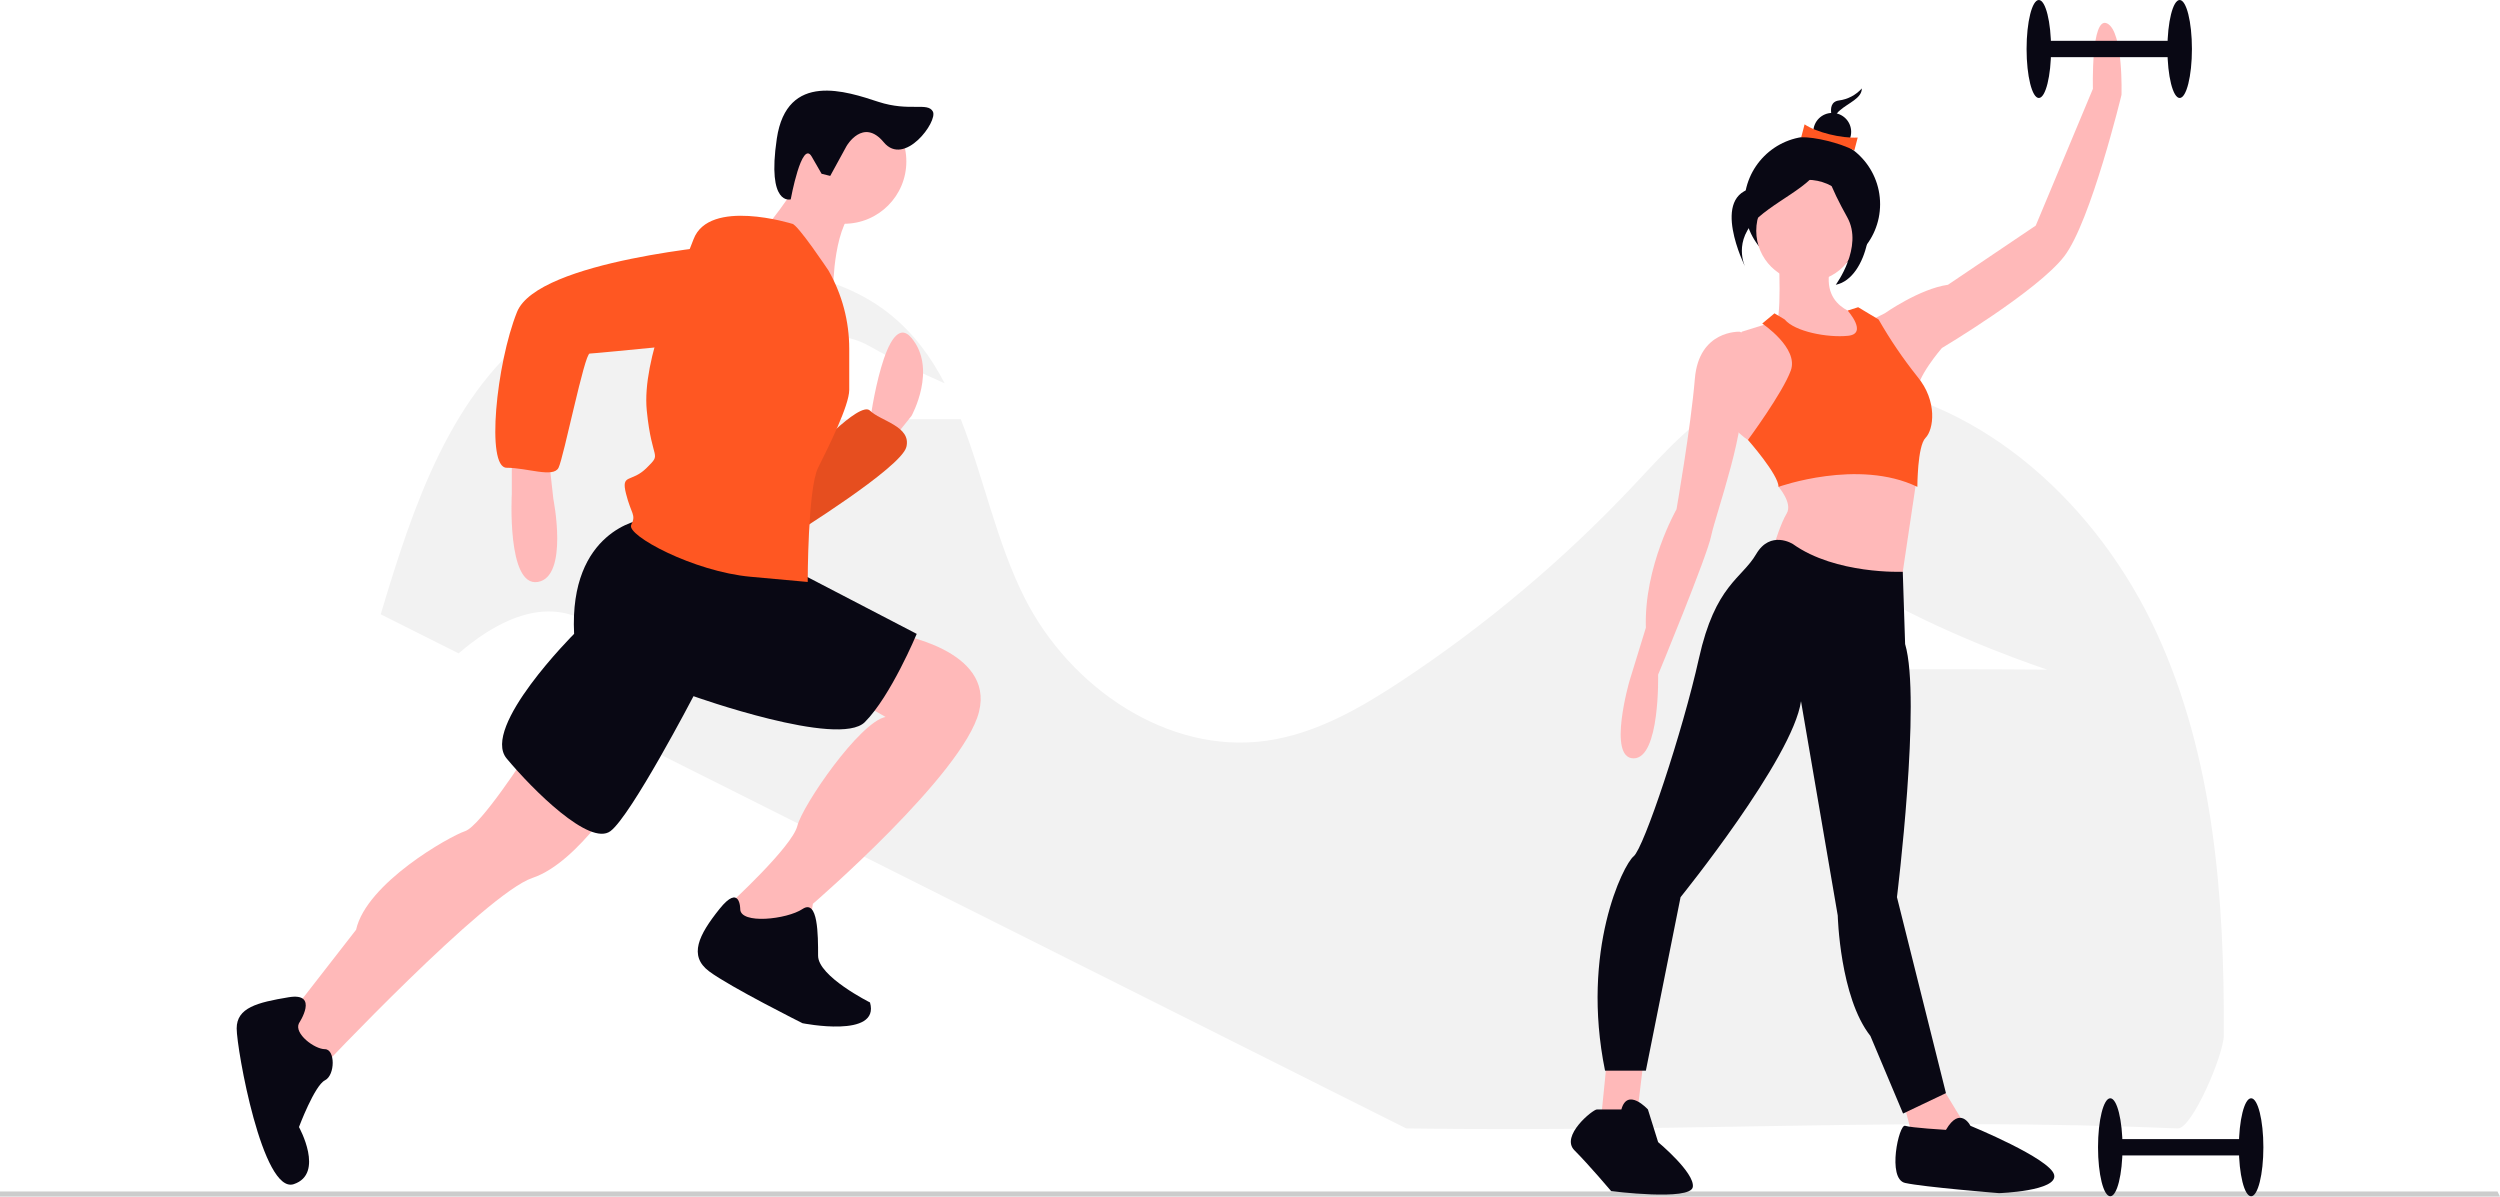
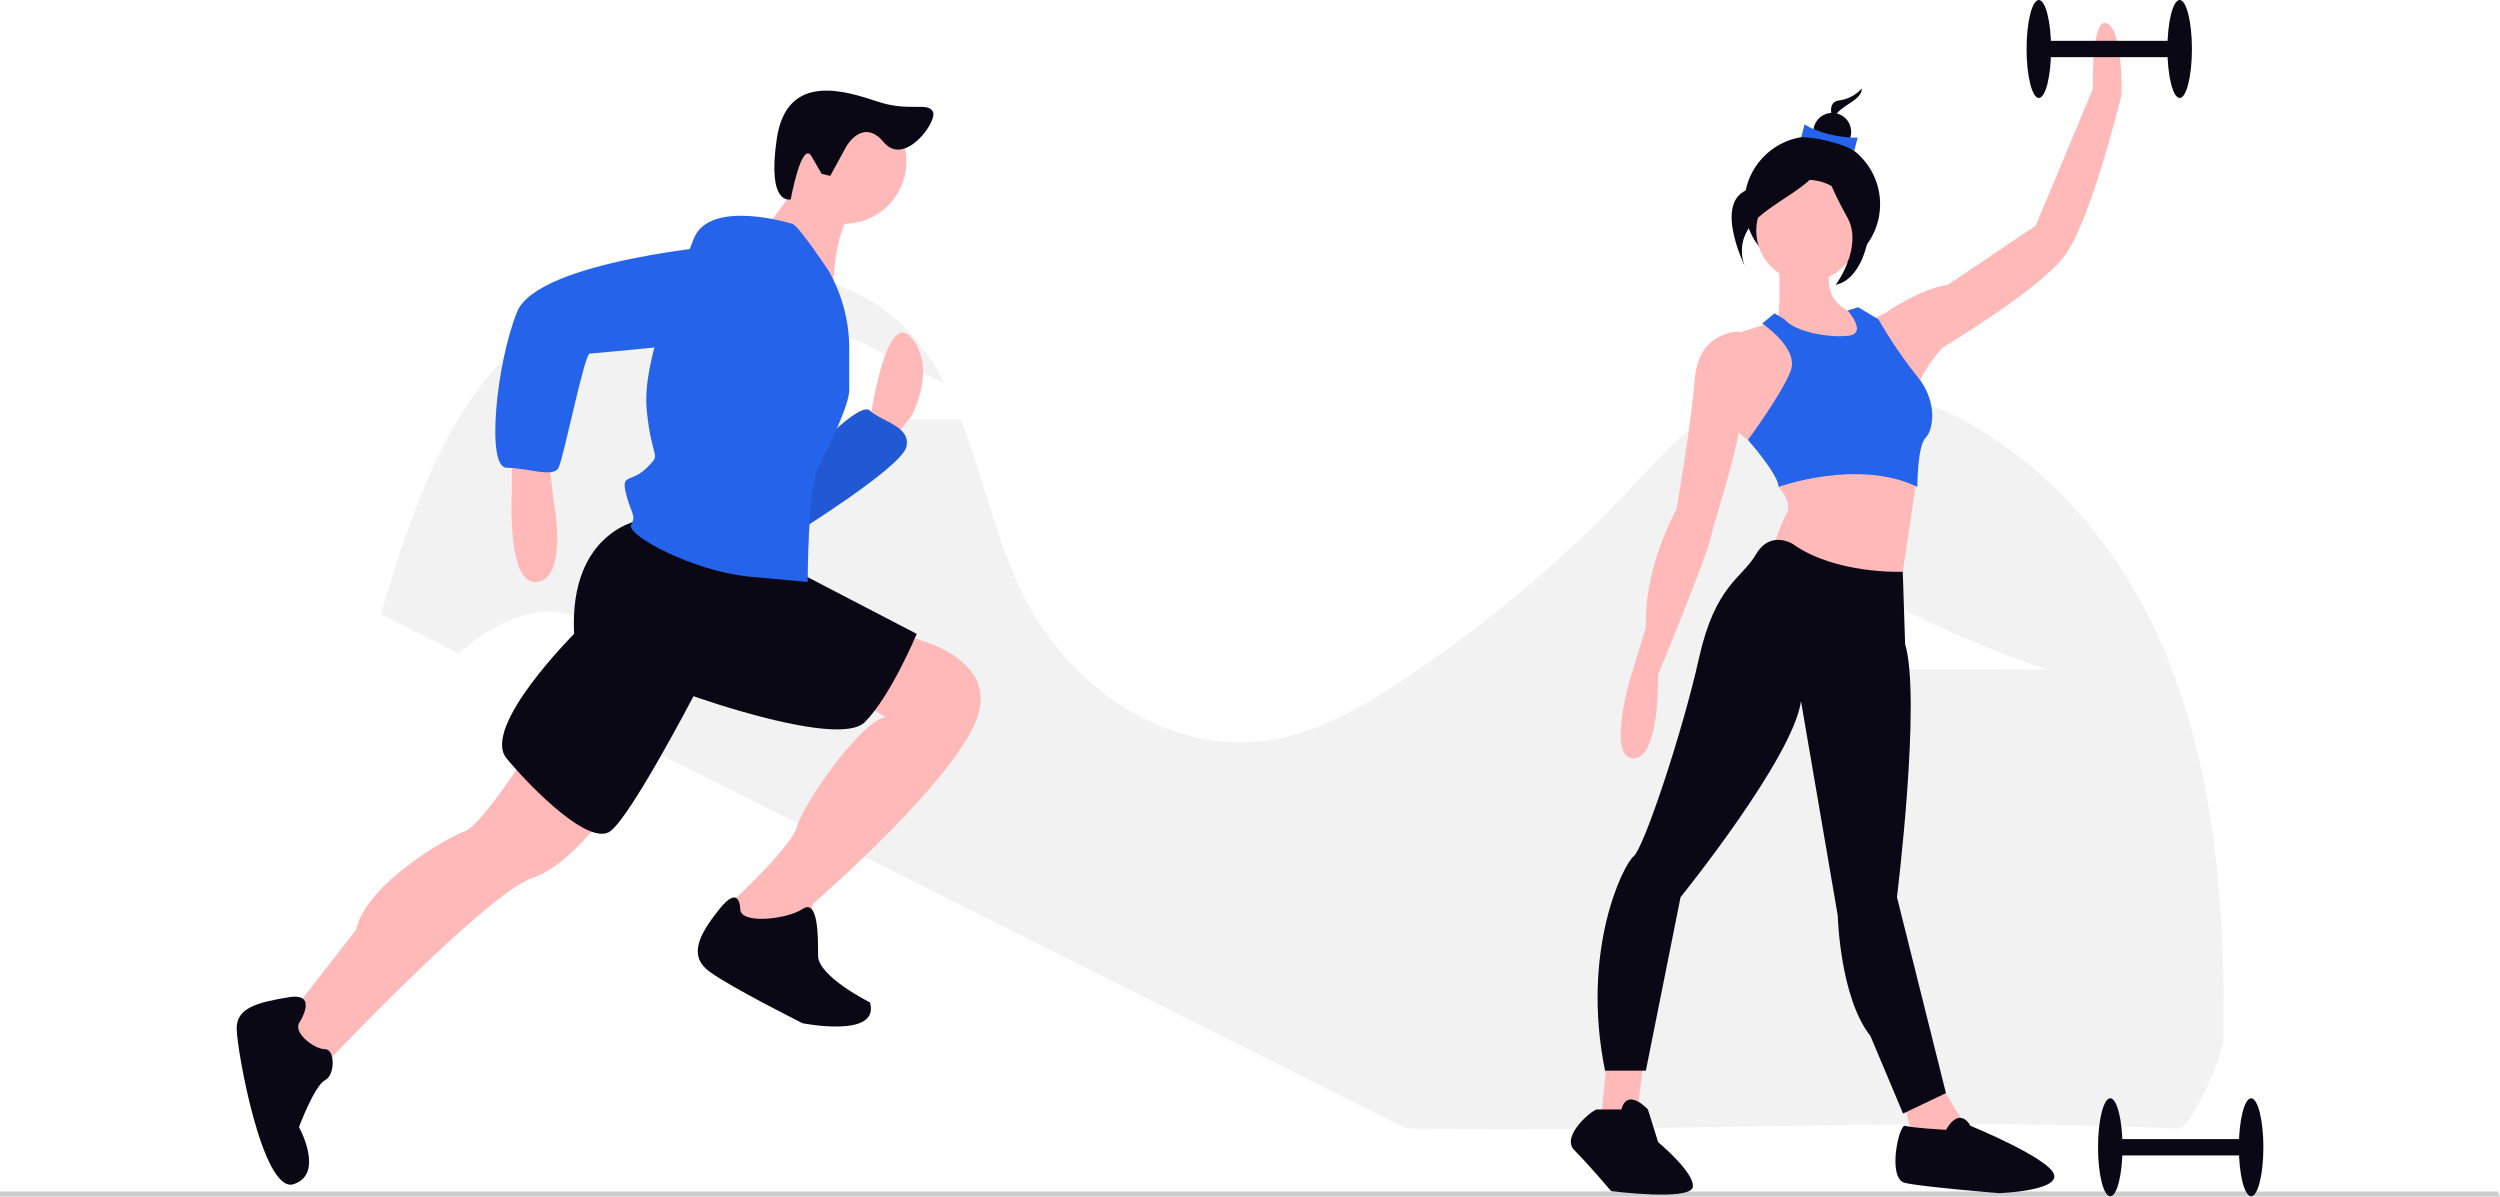
<svg xmlns="http://www.w3.org/2000/svg" width="972" height="465.237" viewBox="0 0 972 465.237" role="img" artist="Katerina Limpitsouni" source="https://undraw.co/">
  <g id="Group_40" data-name="Group 40" transform="translate(-370 -245.331)">
    <path id="Path_607-310" data-name="Path 607" d="M815.928,331.894c-22.428-48.517-66.319-89.906-119.342-96.652-14.019-1.784-28.657-1.068-41.664,4.457-17.074,7.253-29.658,21.893-42.376,35.4a510.973,510.973,0,0,1-89.8,75.655c-16.16,10.7-33.494,20.681-52.681,23.419-38.469,5.489-76.521-20.745-94.065-55.418-10.959-21.659-16.024-47.089-24.883-69.618-10.2-.02-22.36-.016-35.438.044-36.15.167-65.575.7-65.575.7s34.976-46.33,65.444-29.165c9.737,5.485,19.935,10.38,29.307,14.5-5.324-10.242-12.04-19.457-21.28-26.866-18.218-14.61-42.893-18.708-66.22-17.62-24.5,1.142-49.216,7.7-69.12,22.023-35.458,25.515-50.1,70.426-62.633,112.273l30.292,15.186c12.993-11.233,31.994-22.345,49.507-12.479C235.864,344.9,270.864,356.3,270.864,356.3s-29.186-.264-65.337-.1c-6.072.028-11.946.067-17.531.111l336.317,168.6c110.928,1.562,194.567-4.436,299.973,0,5.5.231,17.862-28.585,17.9-36.168C842.481,435.295,838.356,380.411,815.928,331.894ZM708.217,346.436c-36.15.167-65.576.7-65.576.7s34.976-46.33,65.444-29.165,65.468,28.562,65.468,28.562-29.186-.264-65.337-.1Z" transform="translate(392.424 159.15)" fill="#f2f2f2" />
    <path id="Path_610-311" data-name="Path 610" d="M972,465.237H0v-2H971.026Z" transform="translate(370 245.331)" fill="#ccc" />
    <g id="Group_39" data-name="Group 39" transform="translate(-122 -111.547)">
      <path id="Path_611-312" data-name="Path 611" d="M483.63,435.159s6.055-44.4,16.147-32.294,0,30.275,0,30.275L491.7,443.232l-8.073-6.055Z" transform="translate(346.629 85.42)" fill="#ffb9b9" />
-       <path id="Path_612-313" data-name="Path 612" d="M458.257,450.423s20.183-22.2,24.22-18.165,16.147,6.055,14.128,14.128S452.2,480.7,452.2,480.7Z" transform="translate(347.781 84.283)" fill="#ff5722" />
+       <path id="Path_612-313" data-name="Path 612" d="M458.257,450.423s20.183-22.2,24.22-18.165,16.147,6.055,14.128,14.128S452.2,480.7,452.2,480.7Z" transform="translate(347.781 84.283)" fill="#2563eb" />
      <path id="Path_613-314" data-name="Path 613" d="M458.257,450.423s20.183-22.2,24.22-18.165,16.147,6.055,14.128,14.128S452.2,480.7,452.2,480.7Z" transform="translate(347.781 84.283)" opacity="0.1" />
      <path id="Path_614-315" data-name="Path 614" d="M339.059,449.038v16.147s-2.018,36.33,10.092,34.312,6.055-32.294,6.055-32.294l-2.018-18.165Z" transform="translate(351.934 83.65)" fill="#ffb9b9" />
      <path id="Path_615-316" data-name="Path 615" d="M341.739,570.557s-18.165,28.257-24.22,30.275-38.349,20.183-42.385,38.348l-28.257,36.33,14.128,18.165S325.592,625.053,343.757,619s36.33-36.33,36.33-36.33Z" transform="translate(355.309 79.195)" fill="#ffb9b9" />
      <path id="Path_616-317" data-name="Path 616" d="M491.57,522.369s38.348,6.055,32.294,30.275-64.587,74.679-64.587,74.679l-2.018,12.11-22.2,4.037-10.092-10.092,2.018-6.055s24.22-22.2,26.238-30.275,24.22-40.367,34.312-42.385l-14.128-8.073Z" transform="translate(348.779 80.961)" fill="#ffb9b9" />
      <path id="Path_617-318" data-name="Path 617" d="M252.24,679.113s8.073-12.11-4.037-10.092-20.183,4.037-20.183,12.11,10.092,64.587,22.2,60.55,2.018-22.2,2.018-22.2,6.055-16.147,10.092-18.165,4.037-12.11,0-12.11S250.222,683.15,252.24,679.113Z" transform="translate(356 75.593)" fill="#090814" />
      <path id="Path_618-319" data-name="Path 618" d="M430.622,633.241s0-10.092-8.073,0-12.11,18.165-4.037,24.22,36.33,20.183,36.33,20.183,30.275,6.055,26.238-8.073c0,0-20.183-10.092-20.183-18.165s0-22.2-6.055-18.165S430.622,639.3,430.622,633.241Z" transform="translate(349.177 77.061)" fill="#090814" />
      <path id="Path_619-320" data-name="Path 619" d="M389.378,476.275s-28.257,4.037-26.238,44.4c0,0-36.33,36.33-26.238,48.44s32.294,34.312,40.367,28.257S409.561,544.9,409.561,544.9s56.514,20.183,66.605,10.092,20.183-34.312,20.183-34.312L445.892,494.44Z" transform="translate(352.073 82.651)" fill="#090814" />
      <circle id="Ellipse_94" data-name="Ellipse 94" cx="24.22" cy="24.22" r="24.22" transform="translate(795.946 395.441)" fill="#ffb9b9" />
      <path id="Path_620-321" data-name="Path 620" d="M453.593,333.8s-14.128,22.2-18.165,24.22,28.257,22.2,28.257,22.2,0-26.238,10.092-32.294Z" transform="translate(352.262 88.838)" fill="#ffb9b9" />
-       <path id="Path_621-322" data-name="Path 621" d="M449.724,356.733s-32.294-10.092-38.349,6.055-20.183,46.422-18.165,66.605,6.055,16.147,0,22.2-10.092,2.018-8.073,10.092,4.037,8.073,2.018,12.11,24.22,18.165,46.422,20.183l22.2,2.018s0-36.33,4.037-44.4,12.11-24.22,12.11-30.275V405.3a61.275,61.275,0,0,0-8.073-30.4h0S451.743,356.733,449.724,356.733Z" transform="translate(350.259 87.148)" fill="#ff5722" />
-       <path id="Path_622-323" data-name="Path 622" d="M423.59,365.232s-74.679,6.055-82.752,26.238-12.11,60.55-4.037,60.55,18.165,4.037,20.183,0,10.092-44.4,12.11-44.4,62.569-6.055,62.569-6.055S457.9,369.268,423.59,365.232Z" transform="translate(352.173 86.723)" fill="#ff5722" />
+       <path id="Path_621-322" data-name="Path 621" d="M449.724,356.733s-32.294-10.092-38.349,6.055-20.183,46.422-18.165,66.605,6.055,16.147,0,22.2-10.092,2.018-8.073,10.092,4.037,8.073,2.018,12.11,24.22,18.165,46.422,20.183l22.2,2.018s0-36.33,4.037-44.4,12.11-24.22,12.11-30.275V405.3a61.275,61.275,0,0,0-8.073-30.4h0S451.743,356.733,449.724,356.733Z" transform="translate(350.259 87.148)" fill="#2563eb" />
+       <path id="Path_622-323" data-name="Path 622" d="M423.59,365.232s-74.679,6.055-82.752,26.238-12.11,60.55-4.037,60.55,18.165,4.037,20.183,0,10.092-44.4,12.11-44.4,62.569-6.055,62.569-6.055S457.9,369.268,423.59,365.232Z" transform="translate(352.173 86.723)" fill="#2563eb" />
      <path id="Path_623-324" data-name="Path 623" d="M473.1,324.656s6.427-11.169,14.461-1.468,21.1-8.127,19.1-11.931-9.092.171-21.234-3.8-35.532-12.056-39.45,14.322,5.412,23.613,5.412,23.613,4.276-23.374,8.141-16.66l3.865,6.714,3.353.825Z" transform="translate(348.044 89)" fill="#090814" />
    </g>
    <ellipse id="Ellipse_95" data-name="Ellipse 95" cx="26.397" cy="26.397" rx="26.397" ry="26.397" transform="translate(1048.189 298.323)" fill="#090814" />
    <path id="Path_624-325" data-name="Path 624" d="M701.5,253.349s1.587,28.572-1.587,28.572,19.842,13.492,19.842,13.492l14.286-7.937v-9.524S715,275.571,722.933,254.936,701.5,253.349,701.5,253.349Z" transform="translate(360 90)" fill="#ffb9b9" />
    <path id="Path_625-326" data-name="Path 625" d="M574.835,411.517l-2.381,23.81,7.937,2.381,6.349-6.349,2.381-19.842Z" transform="translate(420 245.331)" fill="#ffb9b9" />
    <path id="Path_626-327" data-name="Path 626" d="M689.124,425.01l3.968,15.079,11.111,7.143,11.906-6.349L702.616,418.66Z" transform="translate(420 245.331)" fill="#ffb9b9" />
    <ellipse id="Ellipse_96" data-name="Ellipse 96" cx="19.807" cy="19.807" rx="19.807" ry="19.807" transform="translate(1052.829 315.231)" fill="#ffb9b9" />
    <path id="Path_627-328" data-name="Path 627" d="M695.154,328.747l-5.556-2.381s-9.524-5.556-10.318-16.667,7.937-25.4,7.937-25.4l12.7-3.968,14.92,12.143.16,19.6Z" transform="translate(360 90)" fill="#ffb9b9" />
    <path id="Path_628-329" data-name="Path 628" d="M689.6,285.889l-3.175-1.587s-15.873-.794-17.461,18.254-7.143,50.795-7.143,50.795-12.7,22.223-11.905,46.033l-6.349,20.635s-8.73,30.159,1.587,30.159,9.524-32.54,9.524-32.54,19.048-46.033,20.635-53.969,15.08-45.239,11.111-55.557S689.6,285.889,689.6,285.889Z" transform="translate(360 90)" fill="#ffb9b9" />
    <path id="Path_629-330" data-name="Path 629" d="M701.5,335.89v8.73s5.556,6.349,3.175,10.318-4.762,11.9-4.762,11.9L711.028,384.3l37.3,3.175,7.418-49.7Z" transform="translate(360 90)" fill="#ffb9b9" />
    <path id="Path_630-331" data-name="Path 630" d="M736.425,280.333l6.349-3.175s13.492-9.524,24.6-11.111l34.128-23.016,22.223-53.176s-.794-28.572,5.556-25.4,5.556,27.778,5.556,27.778-11.905,49.207-22.223,62.7S765,290.651,765,290.651s-10.318,11.9-9.524,17.461S736.425,280.333,736.425,280.333Z" transform="translate(360 90)" fill="#ffb9b9" />
    <path id="Path_631-332" data-name="Path 631" d="M707.059,366.843s-8.73-5.556-14.286,3.968-15.873,11.9-22.223,40.477-21.429,73.811-25.4,76.986-20.635,36.509-11.111,83.335h15.873l13.492-67.462s43.652-53.969,46.826-76.192l14.286,83.335s.794,31.747,12.7,46.826l12.7,30.159,16.667-7.937-19.048-76.192s9.524-76.986,3.175-98.415l-.912-28.094S723.726,378.748,707.059,366.843Z" transform="translate(360 90)" fill="#090814" />
    <path id="Path_632-333" data-name="Path 632" d="M640.391,586.69h-9.524c-1.587,0-14.286,10.318-8.73,15.873s14.286,15.873,14.286,15.873,30.953,3.937,31.747-1.619-13.492-17.429-13.492-17.429l-3.968-12.7S642.772,577.959,640.391,586.69Z" transform="translate(360 90)" fill="#090814" />
    <path id="Path_633-334" data-name="Path 633" d="M766.584,594.626s-13.492-.794-15.873-1.587-7.143,20.635,0,22.223,36.509,3.968,36.509,3.968,23.016-.794,21.429-7.143-32.54-19.048-32.54-19.048S772.14,585.1,766.584,594.626Z" transform="translate(360 90)" fill="#090814" />
-     <path id="Path_634-335" data-name="Path 634" d="M703.885,279.54l-3.968-2.381-4.762,3.968s14.286,9.524,11.111,18.254S689.6,326.366,689.6,326.366,701.5,339.859,701.5,344.621c0,0,30.953-11.111,53.969,0,0,0,0-15.873,3.175-19.048s4.762-14.286-3.175-23.81a174.008,174.008,0,0,1-15.08-22.223l-7.937-4.762-4.088,1.3s8.056,9.021.12,9.815S707.853,284.3,703.885,279.54Z" transform="translate(360 90)" fill="#ff5722" />
+     <path id="Path_634-335" data-name="Path 634" d="M703.885,279.54l-3.968-2.381-4.762,3.968s14.286,9.524,11.111,18.254S689.6,326.366,689.6,326.366,701.5,339.859,701.5,344.621c0,0,30.953-11.111,53.969,0,0,0,0-15.873,3.175-19.048s4.762-14.286-3.175-23.81a174.008,174.008,0,0,1-15.08-22.223l-7.937-4.762-4.088,1.3s8.056,9.021.12,9.815S707.853,284.3,703.885,279.54Z" transform="translate(360 90)" fill="#2563eb" />
    <path id="Path_635-336" data-name="Path 635" d="M731.787,178.347a14.429,14.429,0,0,1-8.95,4.688c-5.967.852-1.279,10.228-1.279,10.228a5.388,5.388,0,0,1,1.7-6.393C726.672,183.887,731.787,182.183,731.787,178.347Z" transform="translate(362.092 101.368)" fill="#090814" />
    <ellipse id="Ellipse_97" data-name="Ellipse 97" cx="7.357" cy="7.357" rx="7.357" ry="7.357" transform="translate(1075.018 289.236)" fill="#090814" />
-     <path id="Path_636-337" data-name="Path 636" d="M726.994,204.73c-5.683-2.969-15.46-5.3-20.655-5.136l1.314-5.024c4.6,3.124,14.324,5.5,20.655,5.136Z" transform="translate(363.97 99.106)" fill="#ff5722" />
+     <path id="Path_636-337" data-name="Path 636" d="M726.994,204.73c-5.683-2.969-15.46-5.3-20.655-5.136l1.314-5.024c4.6,3.124,14.324,5.5,20.655,5.136Z" transform="translate(363.97 99.106)" fill="#2563eb" />
    <path id="Path_637-338" data-name="Path 637" d="M710.87,206.89S701.914,218.4,684,220.963s-3.838,30.706-3.838,30.706-5.118-10.235,5.118-19.191S710.87,218.4,710.87,206.89Z" transform="translate(368.353 97.388)" fill="#090814" />
    <path id="Path_638-339" data-name="Path 638" d="M717.41,206.1s5.118,17.912,12.794,20.47,3.838,29.426-8.956,31.985c0,0,10.875-14.713,4.478-26.228S715.491,211.853,717.41,206.1Z" transform="translate(362.495 97.499)" fill="#090814" />
    <rect id="Rectangle_202" data-name="Rectangle 202" width="54.763" height="6.349" transform="translate(1162.696 261.204)" fill="#090814" />
    <ellipse id="Ellipse_98" data-name="Ellipse 98" cx="4.762" cy="19.048" rx="4.762" ry="19.048" transform="translate(1212.697 245.331)" fill="#090814" />
    <ellipse id="Ellipse_99" data-name="Ellipse 99" cx="4.762" cy="19.048" rx="4.762" ry="19.048" transform="translate(1157.935 245.331)" fill="#090814" />
    <rect id="Rectangle_203" data-name="Rectangle 203" width="54.763" height="6.349" transform="translate(1190.475 688.213)" fill="#090814" />
    <ellipse id="Ellipse_100" data-name="Ellipse 100" cx="4.762" cy="19.048" rx="4.762" ry="19.048" transform="translate(1240.476 672.34)" fill="#090814" />
    <ellipse id="Ellipse_101" data-name="Ellipse 101" cx="4.762" cy="19.048" rx="4.762" ry="19.048" transform="translate(1185.713 672.34)" fill="#090814" />
  </g>
</svg>
